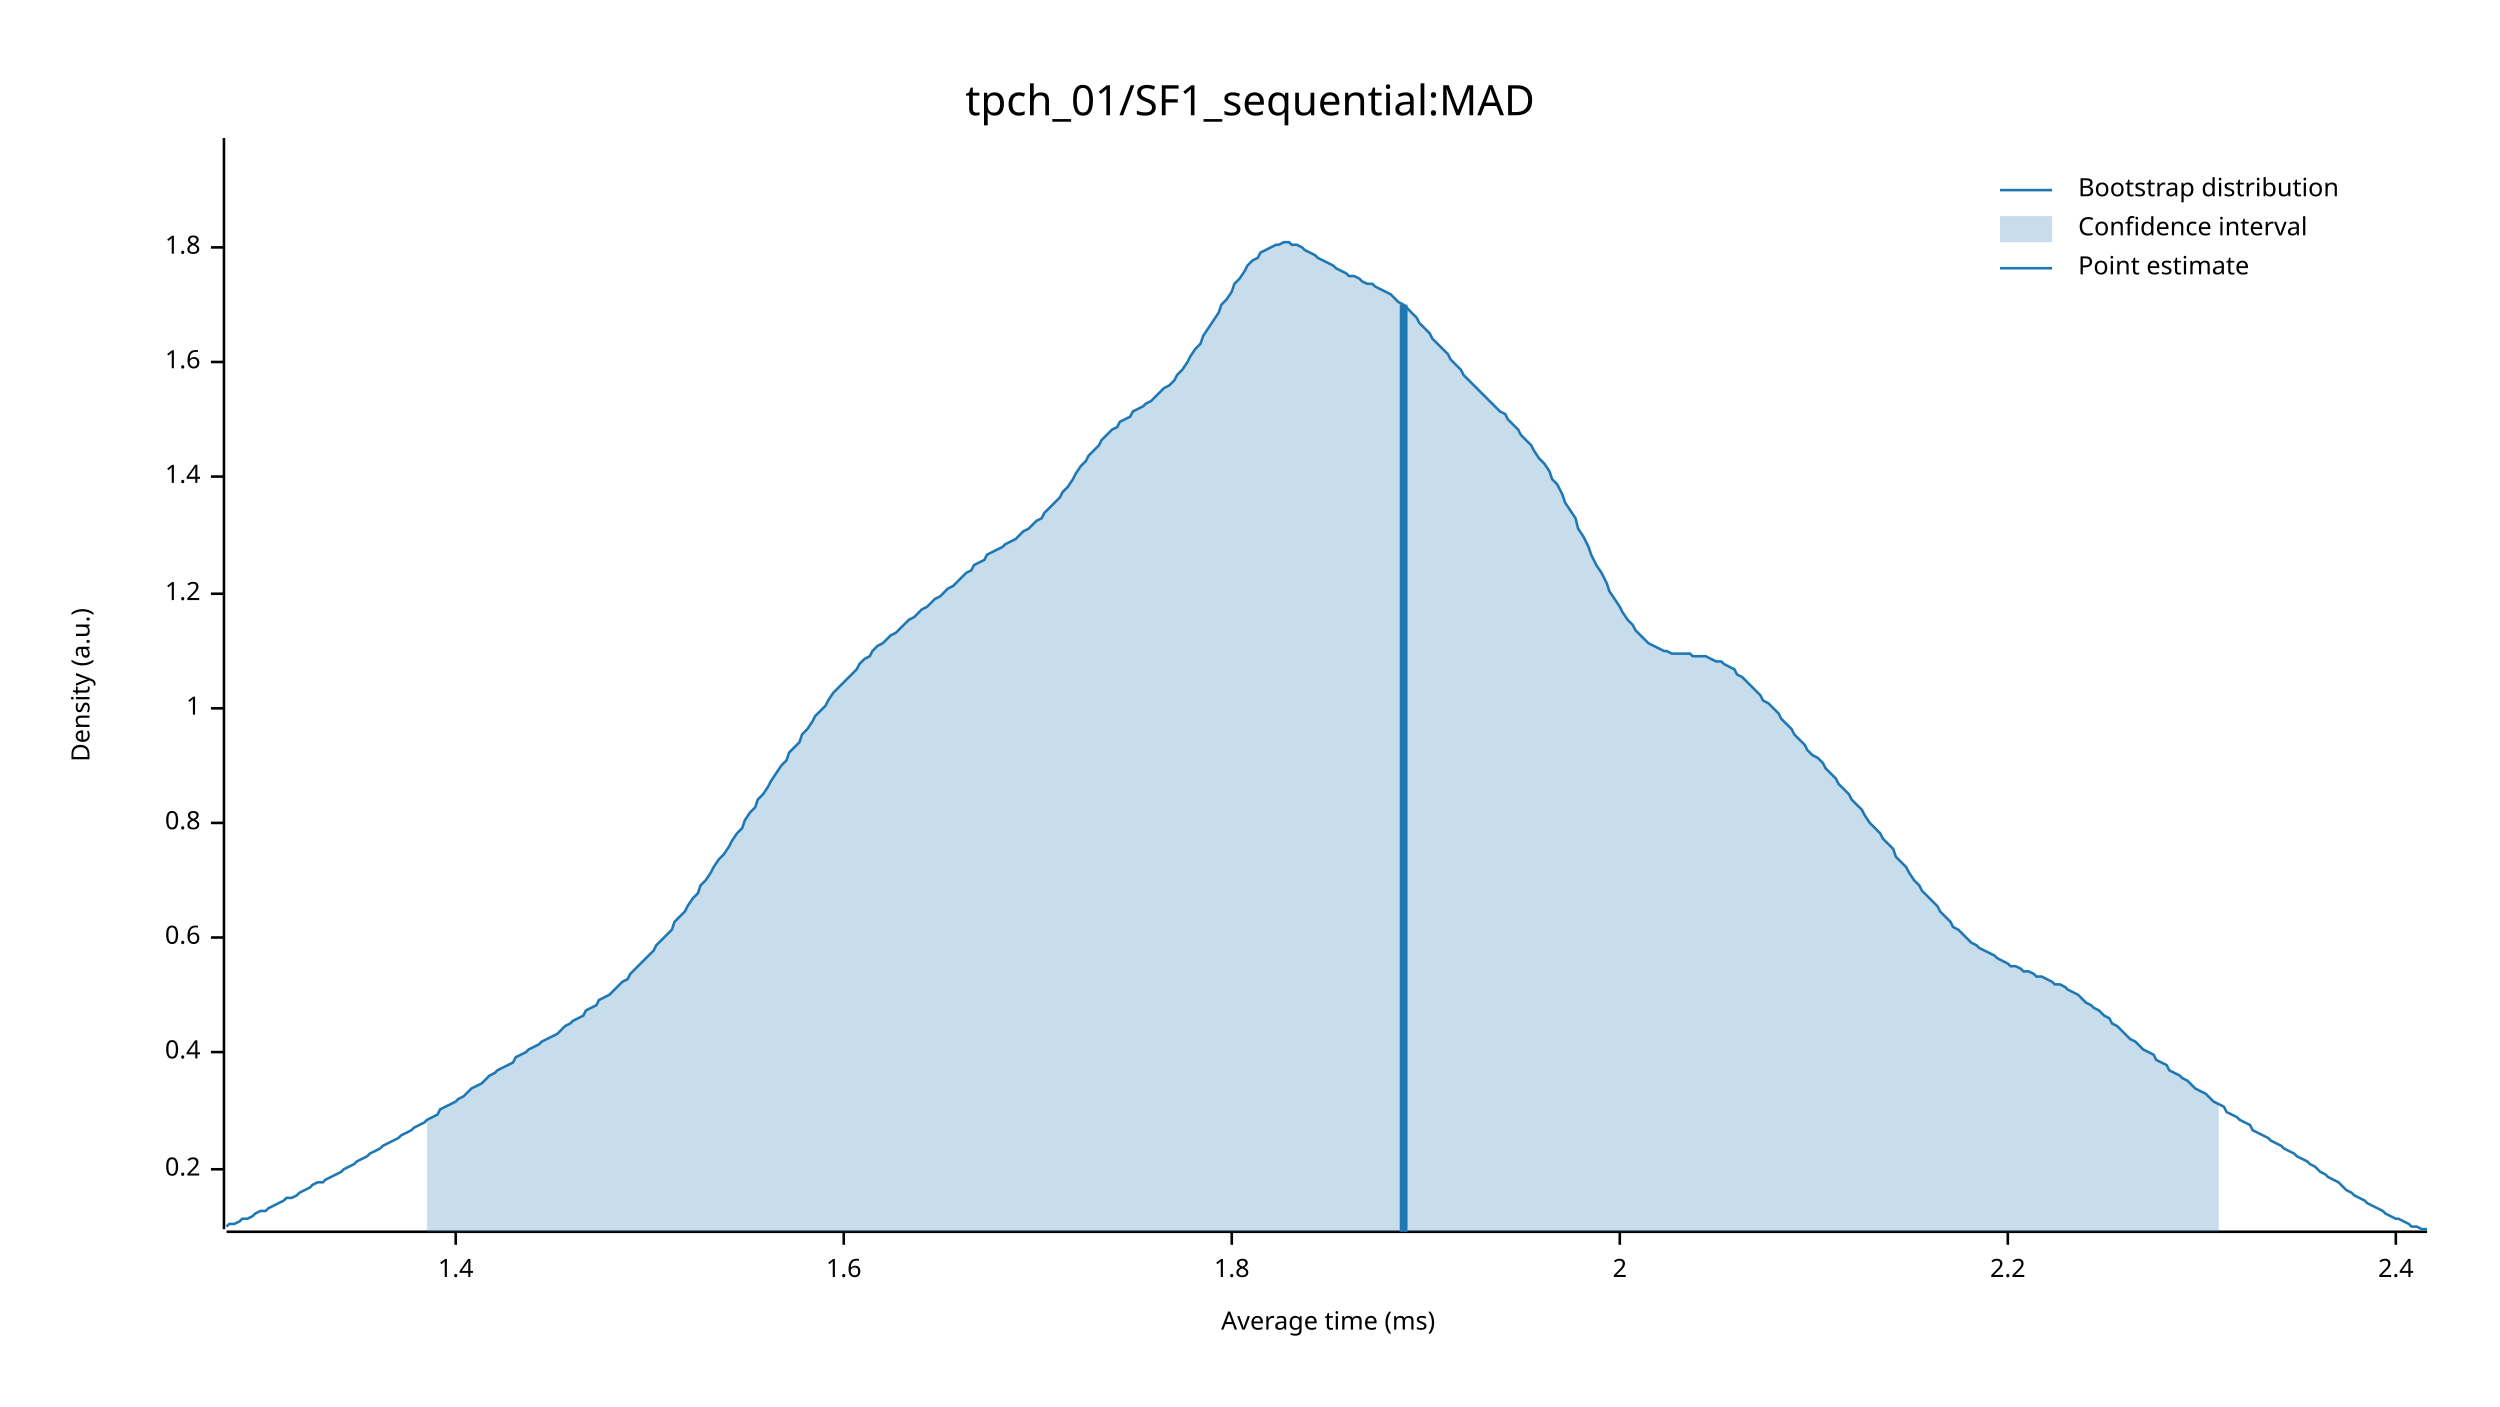
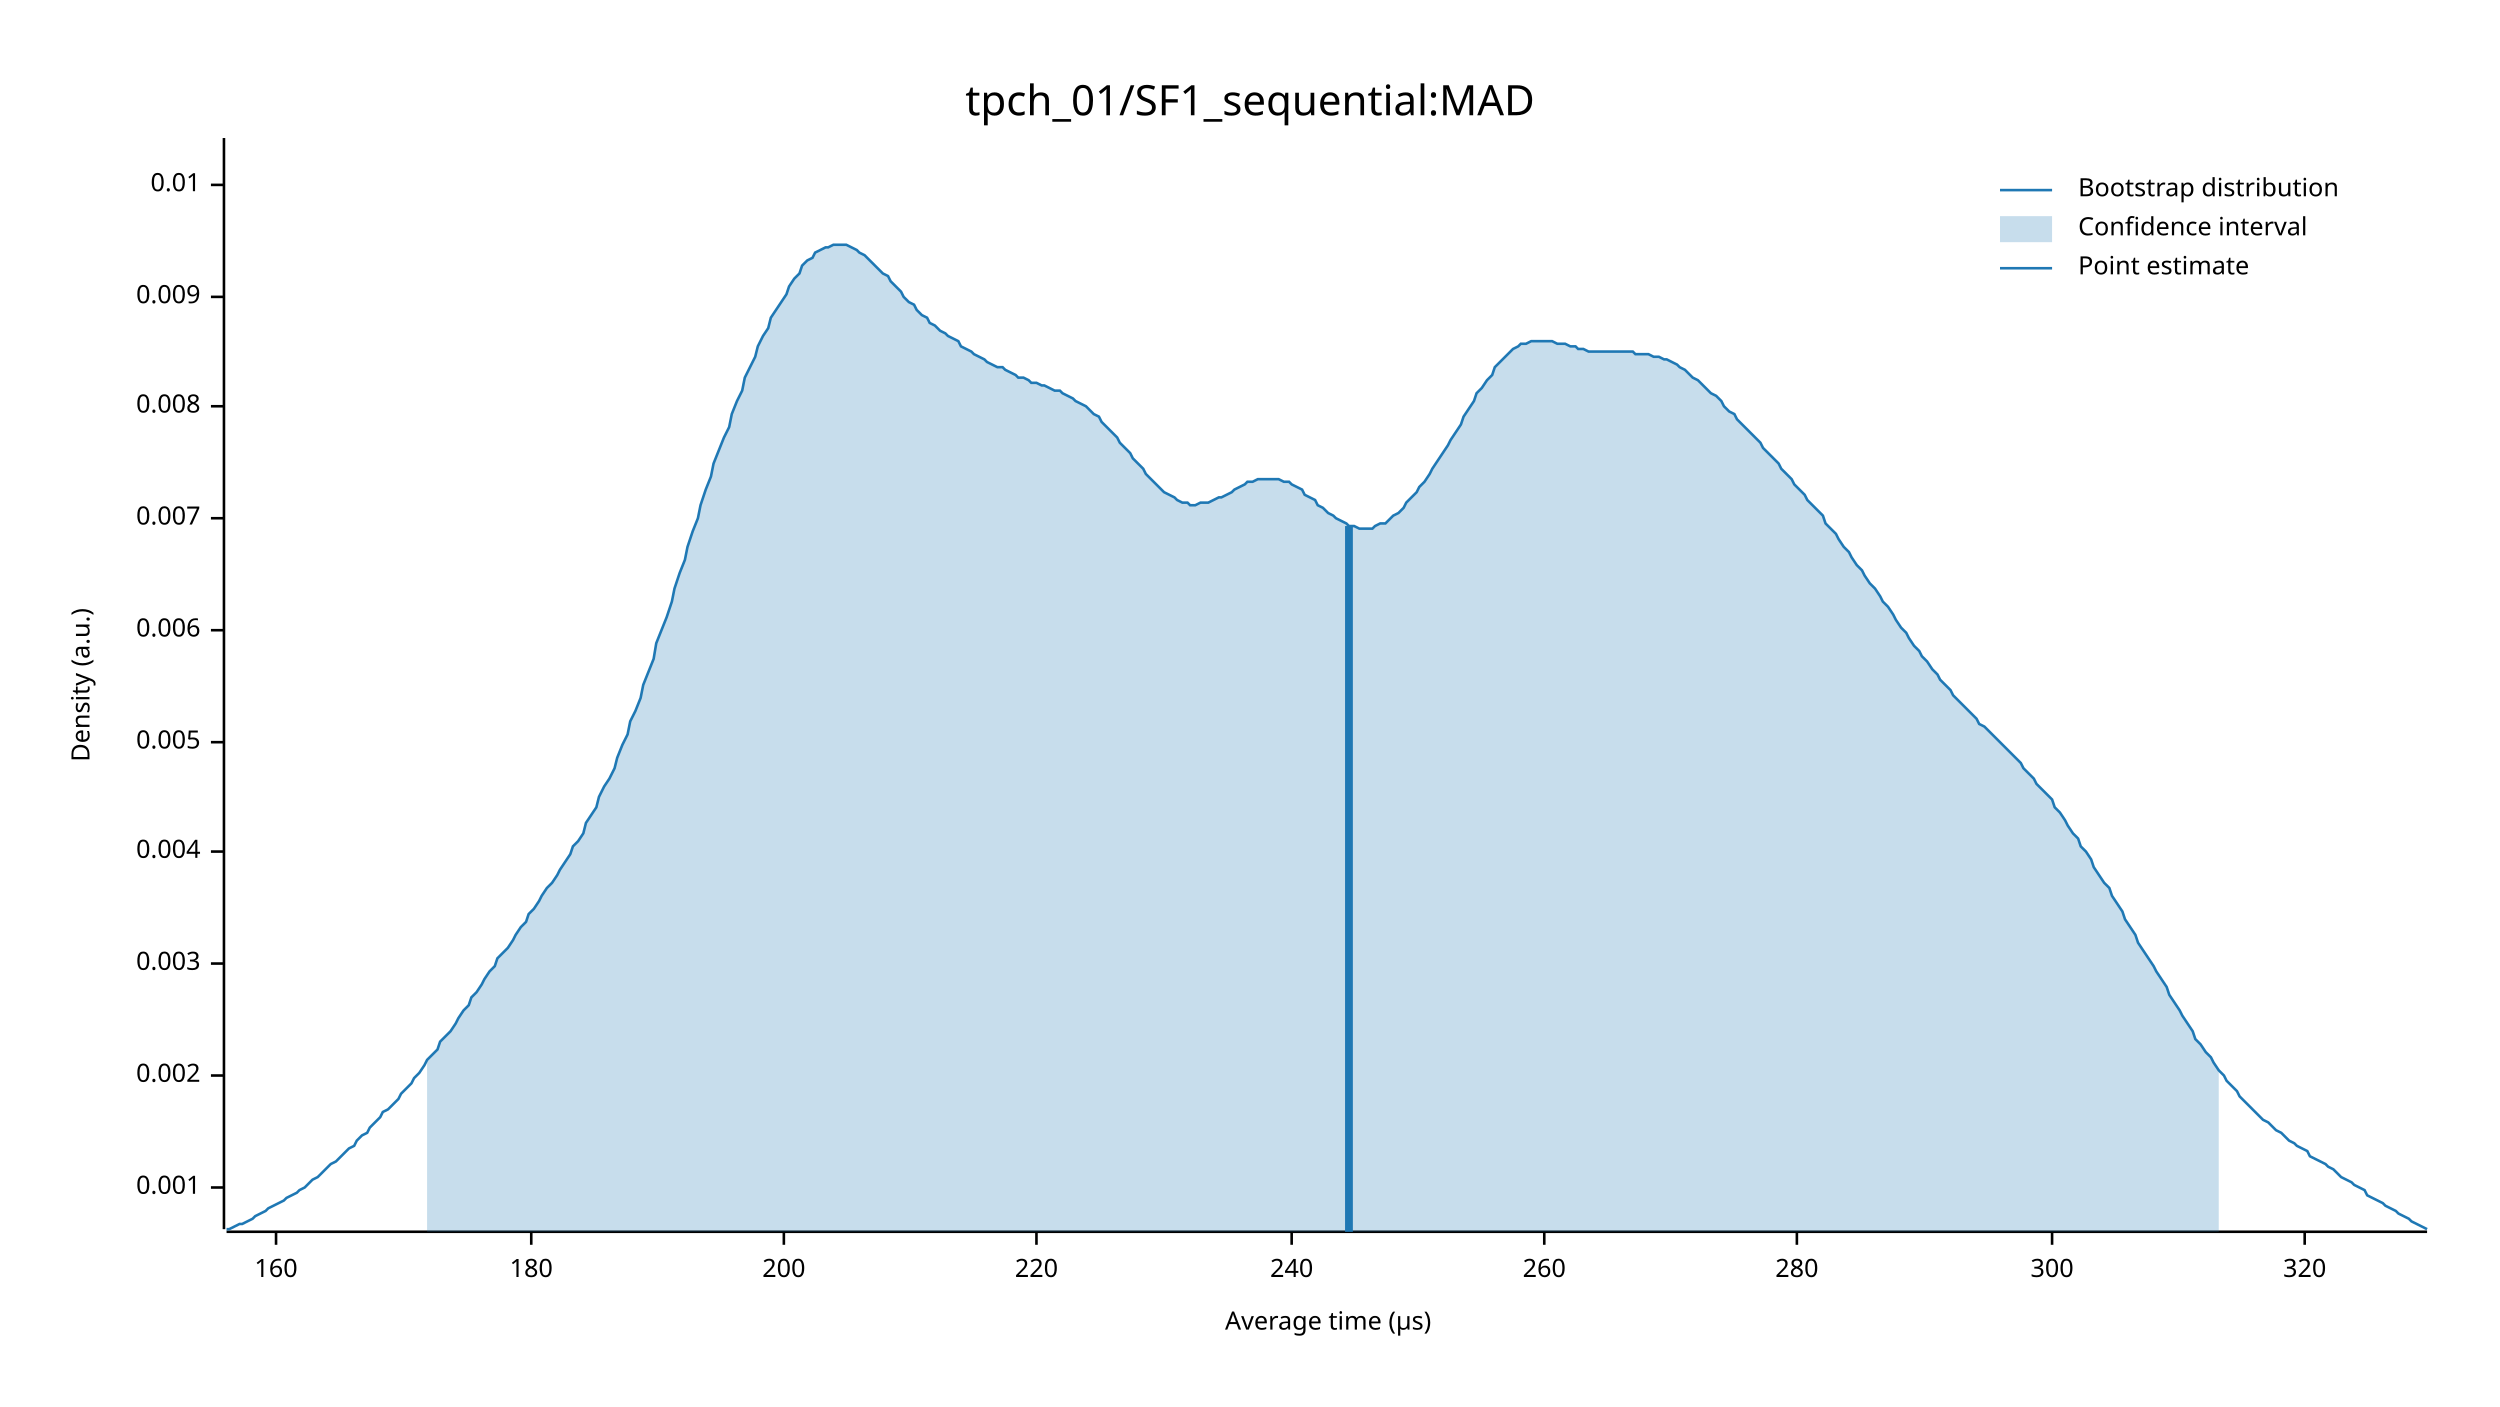
<svg xmlns="http://www.w3.org/2000/svg" width="960" height="540" viewBox="0 0 960 540">
  <text x="480" y="32" dy="0.76em" text-anchor="middle" font-family="sans-serif" font-size="16.129" opacity="1" fill="#000000">
tpch_01/SF1_sequential:MAD
</text>
  <text x="27" y="263" dy="0.76em" text-anchor="middle" font-family="sans-serif" font-size="9.677" opacity="1" fill="#000000" transform="rotate(270, 27, 263)">
Density (a.u.)
</text>
  <text x="510" y="513" dy="-0.5ex" text-anchor="middle" font-family="sans-serif" font-size="9.677" opacity="1" fill="#000000">
- Average time (ms)
+ Average time (µs)
</text>
  <polyline fill="none" opacity="1" stroke="#000000" stroke-width="1" points="86,53 86,472 " />
-   <text x="77" y="449" dy="0.5ex" text-anchor="end" font-family="sans-serif" font-size="9.677" opacity="1" fill="#000000">
- 0.2
+   <text x="77" y="456" dy="0.5ex" text-anchor="end" font-family="sans-serif" font-size="9.677" opacity="1" fill="#000000">
+ 0.001
</text>
-   <polyline fill="none" opacity="1" stroke="#000000" stroke-width="1" points="81,449 86,449 " />
-   <text x="77" y="404" dy="0.5ex" text-anchor="end" font-family="sans-serif" font-size="9.677" opacity="1" fill="#000000">
- 0.4
+   <polyline fill="none" opacity="1" stroke="#000000" stroke-width="1" points="81,456 86,456 " />
+   <text x="77" y="413" dy="0.5ex" text-anchor="end" font-family="sans-serif" font-size="9.677" opacity="1" fill="#000000">
+ 0.002
</text>
-   <polyline fill="none" opacity="1" stroke="#000000" stroke-width="1" points="81,404 86,404 " />
-   <text x="77" y="360" dy="0.5ex" text-anchor="end" font-family="sans-serif" font-size="9.677" opacity="1" fill="#000000">
- 0.6
+   <polyline fill="none" opacity="1" stroke="#000000" stroke-width="1" points="81,413 86,413 " />
+   <text x="77" y="370" dy="0.5ex" text-anchor="end" font-family="sans-serif" font-size="9.677" opacity="1" fill="#000000">
+ 0.003
</text>
-   <polyline fill="none" opacity="1" stroke="#000000" stroke-width="1" points="81,360 86,360 " />
-   <text x="77" y="316" dy="0.5ex" text-anchor="end" font-family="sans-serif" font-size="9.677" opacity="1" fill="#000000">
- 0.8
+   <polyline fill="none" opacity="1" stroke="#000000" stroke-width="1" points="81,370 86,370 " />
+   <text x="77" y="327" dy="0.5ex" text-anchor="end" font-family="sans-serif" font-size="9.677" opacity="1" fill="#000000">
+ 0.004
</text>
-   <polyline fill="none" opacity="1" stroke="#000000" stroke-width="1" points="81,316 86,316 " />
-   <text x="77" y="272" dy="0.5ex" text-anchor="end" font-family="sans-serif" font-size="9.677" opacity="1" fill="#000000">
- 1
+   <polyline fill="none" opacity="1" stroke="#000000" stroke-width="1" points="81,327 86,327 " />
+   <text x="77" y="285" dy="0.5ex" text-anchor="end" font-family="sans-serif" font-size="9.677" opacity="1" fill="#000000">
+ 0.005
</text>
-   <polyline fill="none" opacity="1" stroke="#000000" stroke-width="1" points="81,272 86,272 " />
-   <text x="77" y="228" dy="0.5ex" text-anchor="end" font-family="sans-serif" font-size="9.677" opacity="1" fill="#000000">
- 1.2
+   <polyline fill="none" opacity="1" stroke="#000000" stroke-width="1" points="81,285 86,285 " />
+   <text x="77" y="242" dy="0.5ex" text-anchor="end" font-family="sans-serif" font-size="9.677" opacity="1" fill="#000000">
+ 0.006
</text>
-   <polyline fill="none" opacity="1" stroke="#000000" stroke-width="1" points="81,228 86,228 " />
-   <text x="77" y="183" dy="0.5ex" text-anchor="end" font-family="sans-serif" font-size="9.677" opacity="1" fill="#000000">
- 1.4
+   <polyline fill="none" opacity="1" stroke="#000000" stroke-width="1" points="81,242 86,242 " />
+   <text x="77" y="199" dy="0.5ex" text-anchor="end" font-family="sans-serif" font-size="9.677" opacity="1" fill="#000000">
+ 0.007
</text>
-   <polyline fill="none" opacity="1" stroke="#000000" stroke-width="1" points="81,183 86,183 " />
-   <text x="77" y="139" dy="0.5ex" text-anchor="end" font-family="sans-serif" font-size="9.677" opacity="1" fill="#000000">
- 1.6
+   <polyline fill="none" opacity="1" stroke="#000000" stroke-width="1" points="81,199 86,199 " />
+   <text x="77" y="156" dy="0.5ex" text-anchor="end" font-family="sans-serif" font-size="9.677" opacity="1" fill="#000000">
+ 0.008
</text>
-   <polyline fill="none" opacity="1" stroke="#000000" stroke-width="1" points="81,139 86,139 " />
-   <text x="77" y="95" dy="0.5ex" text-anchor="end" font-family="sans-serif" font-size="9.677" opacity="1" fill="#000000">
- 1.8
+   <polyline fill="none" opacity="1" stroke="#000000" stroke-width="1" points="81,156 86,156 " />
+   <text x="77" y="114" dy="0.5ex" text-anchor="end" font-family="sans-serif" font-size="9.677" opacity="1" fill="#000000">
+ 0.009
</text>
-   <polyline fill="none" opacity="1" stroke="#000000" stroke-width="1" points="81,95 86,95 " />
+   <polyline fill="none" opacity="1" stroke="#000000" stroke-width="1" points="81,114 86,114 " />
+   <text x="77" y="71" dy="0.5ex" text-anchor="end" font-family="sans-serif" font-size="9.677" opacity="1" fill="#000000">
+ 0.01
+ </text>
+   <polyline fill="none" opacity="1" stroke="#000000" stroke-width="1" points="81,71 86,71 " />
  <polyline fill="none" opacity="1" stroke="#000000" stroke-width="1" points="87,473 932,473 " />
-   <text x="175" y="483" dy="0.76em" text-anchor="middle" font-family="sans-serif" font-size="9.677" opacity="1" fill="#000000">
- 1.4
+   <text x="106" y="483" dy="0.76em" text-anchor="middle" font-family="sans-serif" font-size="9.677" opacity="1" fill="#000000">
+ 160
</text>
-   <polyline fill="none" opacity="1" stroke="#000000" stroke-width="1" points="175,473 175,478 " />
-   <text x="324" y="483" dy="0.76em" text-anchor="middle" font-family="sans-serif" font-size="9.677" opacity="1" fill="#000000">
- 1.6
+   <polyline fill="none" opacity="1" stroke="#000000" stroke-width="1" points="106,473 106,478 " />
+   <text x="204" y="483" dy="0.76em" text-anchor="middle" font-family="sans-serif" font-size="9.677" opacity="1" fill="#000000">
+ 180
</text>
-   <polyline fill="none" opacity="1" stroke="#000000" stroke-width="1" points="324,473 324,478 " />
-   <text x="473" y="483" dy="0.76em" text-anchor="middle" font-family="sans-serif" font-size="9.677" opacity="1" fill="#000000">
- 1.8
+   <polyline fill="none" opacity="1" stroke="#000000" stroke-width="1" points="204,473 204,478 " />
+   <text x="301" y="483" dy="0.76em" text-anchor="middle" font-family="sans-serif" font-size="9.677" opacity="1" fill="#000000">
+ 200
</text>
-   <polyline fill="none" opacity="1" stroke="#000000" stroke-width="1" points="473,473 473,478 " />
-   <text x="622" y="483" dy="0.76em" text-anchor="middle" font-family="sans-serif" font-size="9.677" opacity="1" fill="#000000">
- 2
+   <polyline fill="none" opacity="1" stroke="#000000" stroke-width="1" points="301,473 301,478 " />
+   <text x="398" y="483" dy="0.76em" text-anchor="middle" font-family="sans-serif" font-size="9.677" opacity="1" fill="#000000">
+ 220
</text>
-   <polyline fill="none" opacity="1" stroke="#000000" stroke-width="1" points="622,473 622,478 " />
-   <text x="771" y="483" dy="0.76em" text-anchor="middle" font-family="sans-serif" font-size="9.677" opacity="1" fill="#000000">
- 2.2
+   <polyline fill="none" opacity="1" stroke="#000000" stroke-width="1" points="398,473 398,478 " />
+   <text x="496" y="483" dy="0.76em" text-anchor="middle" font-family="sans-serif" font-size="9.677" opacity="1" fill="#000000">
+ 240
</text>
-   <polyline fill="none" opacity="1" stroke="#000000" stroke-width="1" points="771,473 771,478 " />
-   <text x="920" y="483" dy="0.76em" text-anchor="middle" font-family="sans-serif" font-size="9.677" opacity="1" fill="#000000">
- 2.4
+   <polyline fill="none" opacity="1" stroke="#000000" stroke-width="1" points="496,473 496,478 " />
+   <text x="593" y="483" dy="0.76em" text-anchor="middle" font-family="sans-serif" font-size="9.677" opacity="1" fill="#000000">
+ 260
</text>
-   <polyline fill="none" opacity="1" stroke="#000000" stroke-width="1" points="920,473 920,478 " />
-   <polyline fill="none" opacity="1" stroke="#1F78B4" stroke-width="1" points="87,471 88,470 90,470 92,469 93,468 95,468 97,467 98,466 100,465 102,465 103,464 105,463 107,462 109,461 110,460 112,460 114,459 115,458 117,457 119,456 120,455 122,454 124,454 125,453 127,452 129,451 131,450 132,449 134,448 136,447 137,446 139,445 141,444 142,443 144,442 146,441 147,440 149,439 151,438 153,437 154,436 156,435 158,434 159,433 161,432 163,431 164,430 166,429 168,428 169,426 171,425 173,424 175,423 176,422 178,421 180,419 181,418 183,417 185,416 186,415 188,413 190,412 191,411 193,410 195,409 197,408 198,406 200,405 202,404 203,403 205,402 207,401 208,400 210,399 212,398 214,397 215,396 217,394 219,393 220,392 222,391 224,390 225,388 227,387 229,386 230,384 232,383 234,382 236,380 237,379 239,377 241,376 242,374 244,372 246,370 247,369 249,367 251,365 252,363 254,361 256,359 258,357 259,354 261,352 263,350 264,348 266,345 268,343 269,340 271,338 273,335 274,333 276,330 278,328 280,325 281,323 283,320 285,318 286,315 288,312 290,310 291,307 293,305 295,302 296,300 298,297 300,294 302,292 303,289 305,287 307,285 308,282 310,280 312,277 313,275 315,273 317,271 318,269 320,266 322,264 324,262 325,261 327,259 329,257 330,255 332,253 334,252 335,250 337,248 339,247 341,245 342,244 344,243 346,241 347,240 349,238 351,237 352,236 354,234 356,233 357,232 359,230 361,229 363,227 364,226 366,225 368,223 369,222 371,220 373,219 374,217 376,216 378,215 379,213 381,212 383,211 385,210 386,209 388,208 390,207 391,206 393,204 395,203 396,202 398,200 400,199 401,197 403,195 405,193 407,191 408,189 410,187 412,184 413,182 415,179 417,177 418,175 420,173 422,171 423,169 425,167 427,165 429,164 430,162 432,161 434,160 435,158 437,157 439,156 440,155 442,154 444,152 445,151 447,149 449,148 451,146 452,144 454,142 456,139 457,137 459,134 461,132 462,129 464,126 466,123 468,120 469,117 471,115 473,112 474,109 476,107 478,104 479,102 481,100 483,99 484,97 486,96 488,95 490,94 491,94 493,93 495,93 496,94 498,94 500,95 501,96 503,97 505,98 506,99 508,100 510,101 512,102 513,103 515,104 517,105 518,106 520,106 522,107 523,108 525,109 527,109 528,110 530,111 532,112 534,113 535,114 537,116 539,117 540,118 542,120 544,122 545,124 547,126 549,128 550,130 552,132 554,134 556,136 557,138 559,140 561,142 562,144 564,146 566,148 567,149 569,151 571,153 573,155 574,156 576,158 578,159 579,161 581,163 583,165 584,167 586,169 588,171 589,173 591,176 593,178 595,181 596,184 598,186 600,190 601,193 603,196 605,199 606,203 608,206 610,210 611,213 613,217 615,220 617,224 618,227 620,230 622,233 623,235 625,238 627,240 628,242 630,244 632,246 633,247 635,248 637,249 639,250 640,250 642,251 644,251 645,251 647,251 649,251 650,252 652,252 654,252 655,252 657,253 659,254 661,254 662,255 664,256 666,257 667,259 669,260 671,262 672,263 674,265 676,267 677,269 679,270 681,272 683,274 684,276 686,278 688,280 689,282 691,284 693,286 694,288 696,290 698,291 700,293 701,295 703,297 705,299 706,301 708,303 710,305 711,307 713,309 715,311 716,313 718,316 720,318 722,320 723,322 725,324 727,326 728,329 730,331 732,333 733,335 735,338 737,340 738,342 740,344 742,346 744,348 745,350 747,352 749,354 750,356 752,357 754,359 755,360 757,362 759,363 760,364 762,365 764,366 766,367 767,368 769,369 771,370 772,371 774,371 776,372 777,373 779,373 781,374 782,375 784,375 786,376 788,377 789,378 791,378 793,379 794,380 796,381 798,382 799,383 801,385 803,386 804,387 806,388 808,390 810,391 811,393 813,394 815,396 816,397 818,399 820,400 821,401 823,403 825,404 827,405 828,407 830,408 832,409 833,411 835,412 837,413 838,414 840,415 842,417 843,418 845,419 847,420 849,422 850,423 852,424 854,425 855,427 857,428 859,429 860,430 862,431 864,432 865,434 867,435 869,436 871,437 872,438 874,439 876,440 877,441 879,442 881,443 882,444 884,445 886,446 887,447 889,448 891,450 893,451 894,452 896,453 898,454 899,455 901,457 903,458 904,459 906,460 908,461 909,462 911,463 913,464 915,465 916,466 918,467 920,468 921,468 923,469 925,470 926,471 928,471 930,472 932,472 " />
-   <polygon opacity="0.25" fill="#1F78B4" points="164,430 166,429 168,428 169,426 171,425 173,424 175,423 176,422 178,421 180,419 181,418 183,417 185,416 186,415 188,413 190,412 191,411 193,410 195,409 197,408 198,406 200,405 202,404 203,403 205,402 207,401 208,400 210,399 212,398 214,397 215,396 217,394 219,393 220,392 222,391 224,390 225,388 227,387 229,386 230,384 232,383 234,382 236,380 237,379 239,377 241,376 242,374 244,372 246,370 247,369 249,367 251,365 252,363 254,361 256,359 258,357 259,354 261,352 263,350 264,348 266,345 268,343 269,340 271,338 273,335 274,333 276,330 278,328 280,325 281,323 283,320 285,318 286,315 288,312 290,310 291,307 293,305 295,302 296,300 298,297 300,294 302,292 303,289 305,287 307,285 308,282 310,280 312,277 313,275 315,273 317,271 318,269 320,266 322,264 324,262 325,261 327,259 329,257 330,255 332,253 334,252 335,250 337,248 339,247 341,245 342,244 344,243 346,241 347,240 349,238 351,237 352,236 354,234 356,233 357,232 359,230 361,229 363,227 364,226 366,225 368,223 369,222 371,220 373,219 374,217 376,216 378,215 379,213 381,212 383,211 385,210 386,209 388,208 390,207 391,206 393,204 395,203 396,202 398,200 400,199 401,197 403,195 405,193 407,191 408,189 410,187 412,184 413,182 415,179 417,177 418,175 420,173 422,171 423,169 425,167 427,165 429,164 430,162 432,161 434,160 435,158 437,157 439,156 440,155 442,154 444,152 445,151 447,149 449,148 451,146 452,144 454,142 456,139 457,137 459,134 461,132 462,129 464,126 466,123 468,120 469,117 471,115 473,112 474,109 476,107 478,104 479,102 481,100 483,99 484,97 486,96 488,95 490,94 491,94 493,93 495,93 496,94 498,94 500,95 501,96 503,97 505,98 506,99 508,100 510,101 512,102 513,103 515,104 517,105 518,106 520,106 522,107 523,108 525,109 527,109 528,110 530,111 532,112 534,113 535,114 537,116 539,117 540,118 542,120 544,122 545,124 547,126 549,128 550,130 552,132 554,134 556,136 557,138 559,140 561,142 562,144 564,146 566,148 567,149 569,151 571,153 573,155 574,156 576,158 578,159 579,161 581,163 583,165 584,167 586,169 588,171 589,173 591,176 593,178 595,181 596,184 598,186 600,190 601,193 603,196 605,199 606,203 608,206 610,210 611,213 613,217 615,220 617,224 618,227 620,230 622,233 623,235 625,238 627,240 628,242 630,244 632,246 633,247 635,248 637,249 639,250 640,250 642,251 644,251 645,251 647,251 649,251 650,252 652,252 654,252 655,252 657,253 659,254 661,254 662,255 664,256 666,257 667,259 669,260 671,262 672,263 674,265 676,267 677,269 679,270 681,272 683,274 684,276 686,278 688,280 689,282 691,284 693,286 694,288 696,290 698,291 700,293 701,295 703,297 705,299 706,301 708,303 710,305 711,307 713,309 715,311 716,313 718,316 720,318 722,320 723,322 725,324 727,326 728,329 730,331 732,333 733,335 735,338 737,340 738,342 740,344 742,346 744,348 745,350 747,352 749,354 750,356 752,357 754,359 755,360 757,362 759,363 760,364 762,365 764,366 766,367 767,368 769,369 771,370 772,371 774,371 776,372 777,373 779,373 781,374 782,375 784,375 786,376 788,377 789,378 791,378 793,379 794,380 796,381 798,382 799,383 801,385 803,386 804,387 806,388 808,390 810,391 811,393 813,394 815,396 816,397 818,399 820,400 821,401 823,403 825,404 827,405 828,407 830,408 832,409 833,411 835,412 837,413 838,414 840,415 842,417 843,418 845,419 847,420 849,422 850,423 852,424 852,473 164,473 " />
-   <polyline fill="none" opacity="1" stroke="#1F78B4" stroke-width="3" points="539,473 539,117 " />
+   <polyline fill="none" opacity="1" stroke="#000000" stroke-width="1" points="593,473 593,478 " />
+   <text x="690" y="483" dy="0.76em" text-anchor="middle" font-family="sans-serif" font-size="9.677" opacity="1" fill="#000000">
+ 280
+ </text>
+   <polyline fill="none" opacity="1" stroke="#000000" stroke-width="1" points="690,473 690,478 " />
+   <text x="788" y="483" dy="0.76em" text-anchor="middle" font-family="sans-serif" font-size="9.677" opacity="1" fill="#000000">
+ 300
+ </text>
+   <polyline fill="none" opacity="1" stroke="#000000" stroke-width="1" points="788,473 788,478 " />
+   <text x="885" y="483" dy="0.76em" text-anchor="middle" font-family="sans-serif" font-size="9.677" opacity="1" fill="#000000">
+ 320
+ </text>
+   <polyline fill="none" opacity="1" stroke="#000000" stroke-width="1" points="885,473 885,478 " />
+   <polyline fill="none" opacity="1" stroke="#1F78B4" stroke-width="1" points="87,472 88,472 90,471 92,470 93,470 95,469 97,468 98,467 100,466 102,465 103,464 105,463 107,462 109,461 110,460 112,459 114,458 115,457 117,456 119,454 120,453 122,452 124,450 125,449 127,447 129,446 131,444 132,443 134,441 136,440 137,438 139,436 141,435 142,433 144,431 146,429 147,427 149,426 151,424 153,422 154,420 156,418 158,416 159,414 161,412 163,409 164,407 166,405 168,403 169,400 171,398 173,396 175,393 176,391 178,388 180,386 181,383 183,381 185,378 186,376 188,373 190,371 191,368 193,366 195,364 197,361 198,359 200,356 202,354 203,351 205,349 207,346 208,344 210,341 212,339 214,336 215,334 217,331 219,328 220,325 222,323 224,320 225,316 227,313 229,310 230,306 232,302 234,299 236,295 237,291 239,286 241,282 242,277 244,273 246,268 247,263 249,258 251,253 252,247 254,242 256,237 258,231 259,226 261,220 263,215 264,210 266,204 268,199 269,194 271,188 273,183 274,178 276,173 278,168 280,164 281,159 283,154 285,150 286,145 288,141 290,137 291,133 293,129 295,126 296,122 298,119 300,116 302,113 303,110 305,107 307,105 308,102 310,100 312,99 313,97 315,96 317,95 318,95 320,94 322,94 324,94 325,94 327,95 329,96 330,97 332,98 334,100 335,101 337,103 339,105 341,106 342,108 344,110 346,112 347,114 349,116 351,117 352,119 354,121 356,122 357,124 359,125 361,127 363,128 364,129 366,130 368,131 369,133 371,134 373,135 374,136 376,137 378,138 379,139 381,140 383,141 385,141 386,142 388,143 390,144 391,145 393,145 395,146 396,147 398,147 400,148 401,148 403,149 405,150 407,150 408,151 410,152 412,153 413,154 415,155 417,156 418,157 420,159 422,160 423,162 425,164 427,166 429,168 430,170 432,172 434,174 435,176 437,178 439,180 440,182 442,184 444,186 445,187 447,189 449,190 451,191 452,192 454,193 456,193 457,194 459,194 461,193 462,193 464,193 466,192 468,191 469,191 471,190 473,189 474,188 476,187 478,186 479,185 481,185 483,184 484,184 486,184 488,184 490,184 491,184 493,185 495,185 496,186 498,187 500,188 501,190 503,191 505,192 506,194 508,195 510,197 512,198 513,199 515,200 517,201 518,202 520,202 522,203 523,203 525,203 527,203 528,202 530,201 532,201 534,199 535,198 537,197 539,195 540,193 542,191 544,189 545,187 547,185 549,182 550,180 552,177 554,174 556,171 557,169 559,166 561,163 562,160 564,157 566,154 567,151 569,149 571,146 573,144 574,141 576,139 578,137 579,136 581,134 583,133 584,132 586,132 588,131 589,131 591,131 593,131 595,131 596,131 598,132 600,132 601,132 603,133 605,133 606,134 608,134 610,135 611,135 613,135 615,135 617,135 618,135 620,135 622,135 623,135 625,135 627,135 628,136 630,136 632,136 633,136 635,137 637,137 639,138 640,138 642,139 644,140 645,141 647,142 649,144 650,145 652,146 654,148 655,149 657,151 659,152 661,154 662,156 664,158 666,159 667,161 669,163 671,165 672,166 674,168 676,170 677,172 679,174 681,176 683,178 684,180 686,182 688,184 689,186 691,188 693,190 694,192 696,194 698,196 700,198 701,201 703,203 705,205 706,207 708,210 710,212 711,214 713,217 715,219 716,221 718,224 720,226 722,229 723,231 725,233 727,236 728,238 730,241 732,243 733,245 735,248 737,250 738,252 740,254 742,257 744,259 745,261 747,263 749,265 750,267 752,269 754,271 755,272 757,274 759,276 760,278 762,279 764,281 766,283 767,284 769,286 771,288 772,289 774,291 776,293 777,295 779,297 781,299 782,301 784,303 786,305 788,307 789,310 791,312 793,315 794,317 796,320 798,322 799,325 801,327 803,330 804,333 806,336 808,339 810,341 811,344 813,347 815,350 816,353 818,356 820,359 821,362 823,365 825,368 827,371 828,373 830,376 832,379 833,382 835,385 837,388 838,390 840,393 842,396 843,399 845,401 847,404 849,406 850,408 852,411 854,413 855,415 857,417 859,419 860,421 862,423 864,425 865,426 867,428 869,430 871,431 872,432 874,434 876,435 877,436 879,438 881,439 882,440 884,441 886,442 887,444 889,445 891,446 893,447 894,448 896,449 898,451 899,452 901,453 903,454 904,455 906,456 908,457 909,459 911,460 913,461 915,462 916,463 918,464 920,465 921,466 923,467 925,468 926,469 928,470 930,471 932,472 " />
+   <polygon opacity="0.25" fill="#1F78B4" points="164,407 166,405 168,403 169,400 171,398 173,396 175,393 176,391 178,388 180,386 181,383 183,381 185,378 186,376 188,373 190,371 191,368 193,366 195,364 197,361 198,359 200,356 202,354 203,351 205,349 207,346 208,344 210,341 212,339 214,336 215,334 217,331 219,328 220,325 222,323 224,320 225,316 227,313 229,310 230,306 232,302 234,299 236,295 237,291 239,286 241,282 242,277 244,273 246,268 247,263 249,258 251,253 252,247 254,242 256,237 258,231 259,226 261,220 263,215 264,210 266,204 268,199 269,194 271,188 273,183 274,178 276,173 278,168 280,164 281,159 283,154 285,150 286,145 288,141 290,137 291,133 293,129 295,126 296,122 298,119 300,116 302,113 303,110 305,107 307,105 308,102 310,100 312,99 313,97 315,96 317,95 318,95 320,94 322,94 324,94 325,94 327,95 329,96 330,97 332,98 334,100 335,101 337,103 339,105 341,106 342,108 344,110 346,112 347,114 349,116 351,117 352,119 354,121 356,122 357,124 359,125 361,127 363,128 364,129 366,130 368,131 369,133 371,134 373,135 374,136 376,137 378,138 379,139 381,140 383,141 385,141 386,142 388,143 390,144 391,145 393,145 395,146 396,147 398,147 400,148 401,148 403,149 405,150 407,150 408,151 410,152 412,153 413,154 415,155 417,156 418,157 420,159 422,160 423,162 425,164 427,166 429,168 430,170 432,172 434,174 435,176 437,178 439,180 440,182 442,184 444,186 445,187 447,189 449,190 451,191 452,192 454,193 456,193 457,194 459,194 461,193 462,193 464,193 466,192 468,191 469,191 471,190 473,189 474,188 476,187 478,186 479,185 481,185 483,184 484,184 486,184 488,184 490,184 491,184 493,185 495,185 496,186 498,187 500,188 501,190 503,191 505,192 506,194 508,195 510,197 512,198 513,199 515,200 517,201 518,202 520,202 522,203 523,203 525,203 527,203 528,202 530,201 532,201 534,199 535,198 537,197 539,195 540,193 542,191 544,189 545,187 547,185 549,182 550,180 552,177 554,174 556,171 557,169 559,166 561,163 562,160 564,157 566,154 567,151 569,149 571,146 573,144 574,141 576,139 578,137 579,136 581,134 583,133 584,132 586,132 588,131 589,131 591,131 593,131 595,131 596,131 598,132 600,132 601,132 603,133 605,133 606,134 608,134 610,135 611,135 613,135 615,135 617,135 618,135 620,135 622,135 623,135 625,135 627,135 628,136 630,136 632,136 633,136 635,137 637,137 639,138 640,138 642,139 644,140 645,141 647,142 649,144 650,145 652,146 654,148 655,149 657,151 659,152 661,154 662,156 664,158 666,159 667,161 669,163 671,165 672,166 674,168 676,170 677,172 679,174 681,176 683,178 684,180 686,182 688,184 689,186 691,188 693,190 694,192 696,194 698,196 700,198 701,201 703,203 705,205 706,207 708,210 710,212 711,214 713,217 715,219 716,221 718,224 720,226 722,229 723,231 725,233 727,236 728,238 730,241 732,243 733,245 735,248 737,250 738,252 740,254 742,257 744,259 745,261 747,263 749,265 750,267 752,269 754,271 755,272 757,274 759,276 760,278 762,279 764,281 766,283 767,284 769,286 771,288 772,289 774,291 776,293 777,295 779,297 781,299 782,301 784,303 786,305 788,307 789,310 791,312 793,315 794,317 796,320 798,322 799,325 801,327 803,330 804,333 806,336 808,339 810,341 811,344 813,347 815,350 816,353 818,356 820,359 821,362 823,365 825,368 827,371 828,373 830,376 832,379 833,382 835,385 837,388 838,390 840,393 842,396 843,399 845,401 847,404 849,406 850,408 852,411 852,473 164,473 " />
+   <polyline fill="none" opacity="1" stroke="#1F78B4" stroke-width="3" points="518,473 518,202 " />
  <text x="798" y="68" dy="0.76em" text-anchor="start" font-family="sans-serif" font-size="9.677" opacity="1" fill="#000000">
Bootstrap distribution
</text>
  <text x="798" y="83" dy="0.76em" text-anchor="start" font-family="sans-serif" font-size="9.677" opacity="1" fill="#000000">
Confidence interval
</text>
  <text x="798" y="98" dy="0.76em" text-anchor="start" font-family="sans-serif" font-size="9.677" opacity="1" fill="#000000">
Point estimate
</text>
  <polyline fill="none" opacity="1" stroke="#1F78B4" stroke-width="1" points="768,73 788,73 " />
  <rect x="768" y="83" width="20" height="10" opacity="0.25" fill="#1F78B4" stroke="none" />
  <polyline fill="none" opacity="1" stroke="#1F78B4" stroke-width="1" points="768,103 788,103 " />
</svg>
